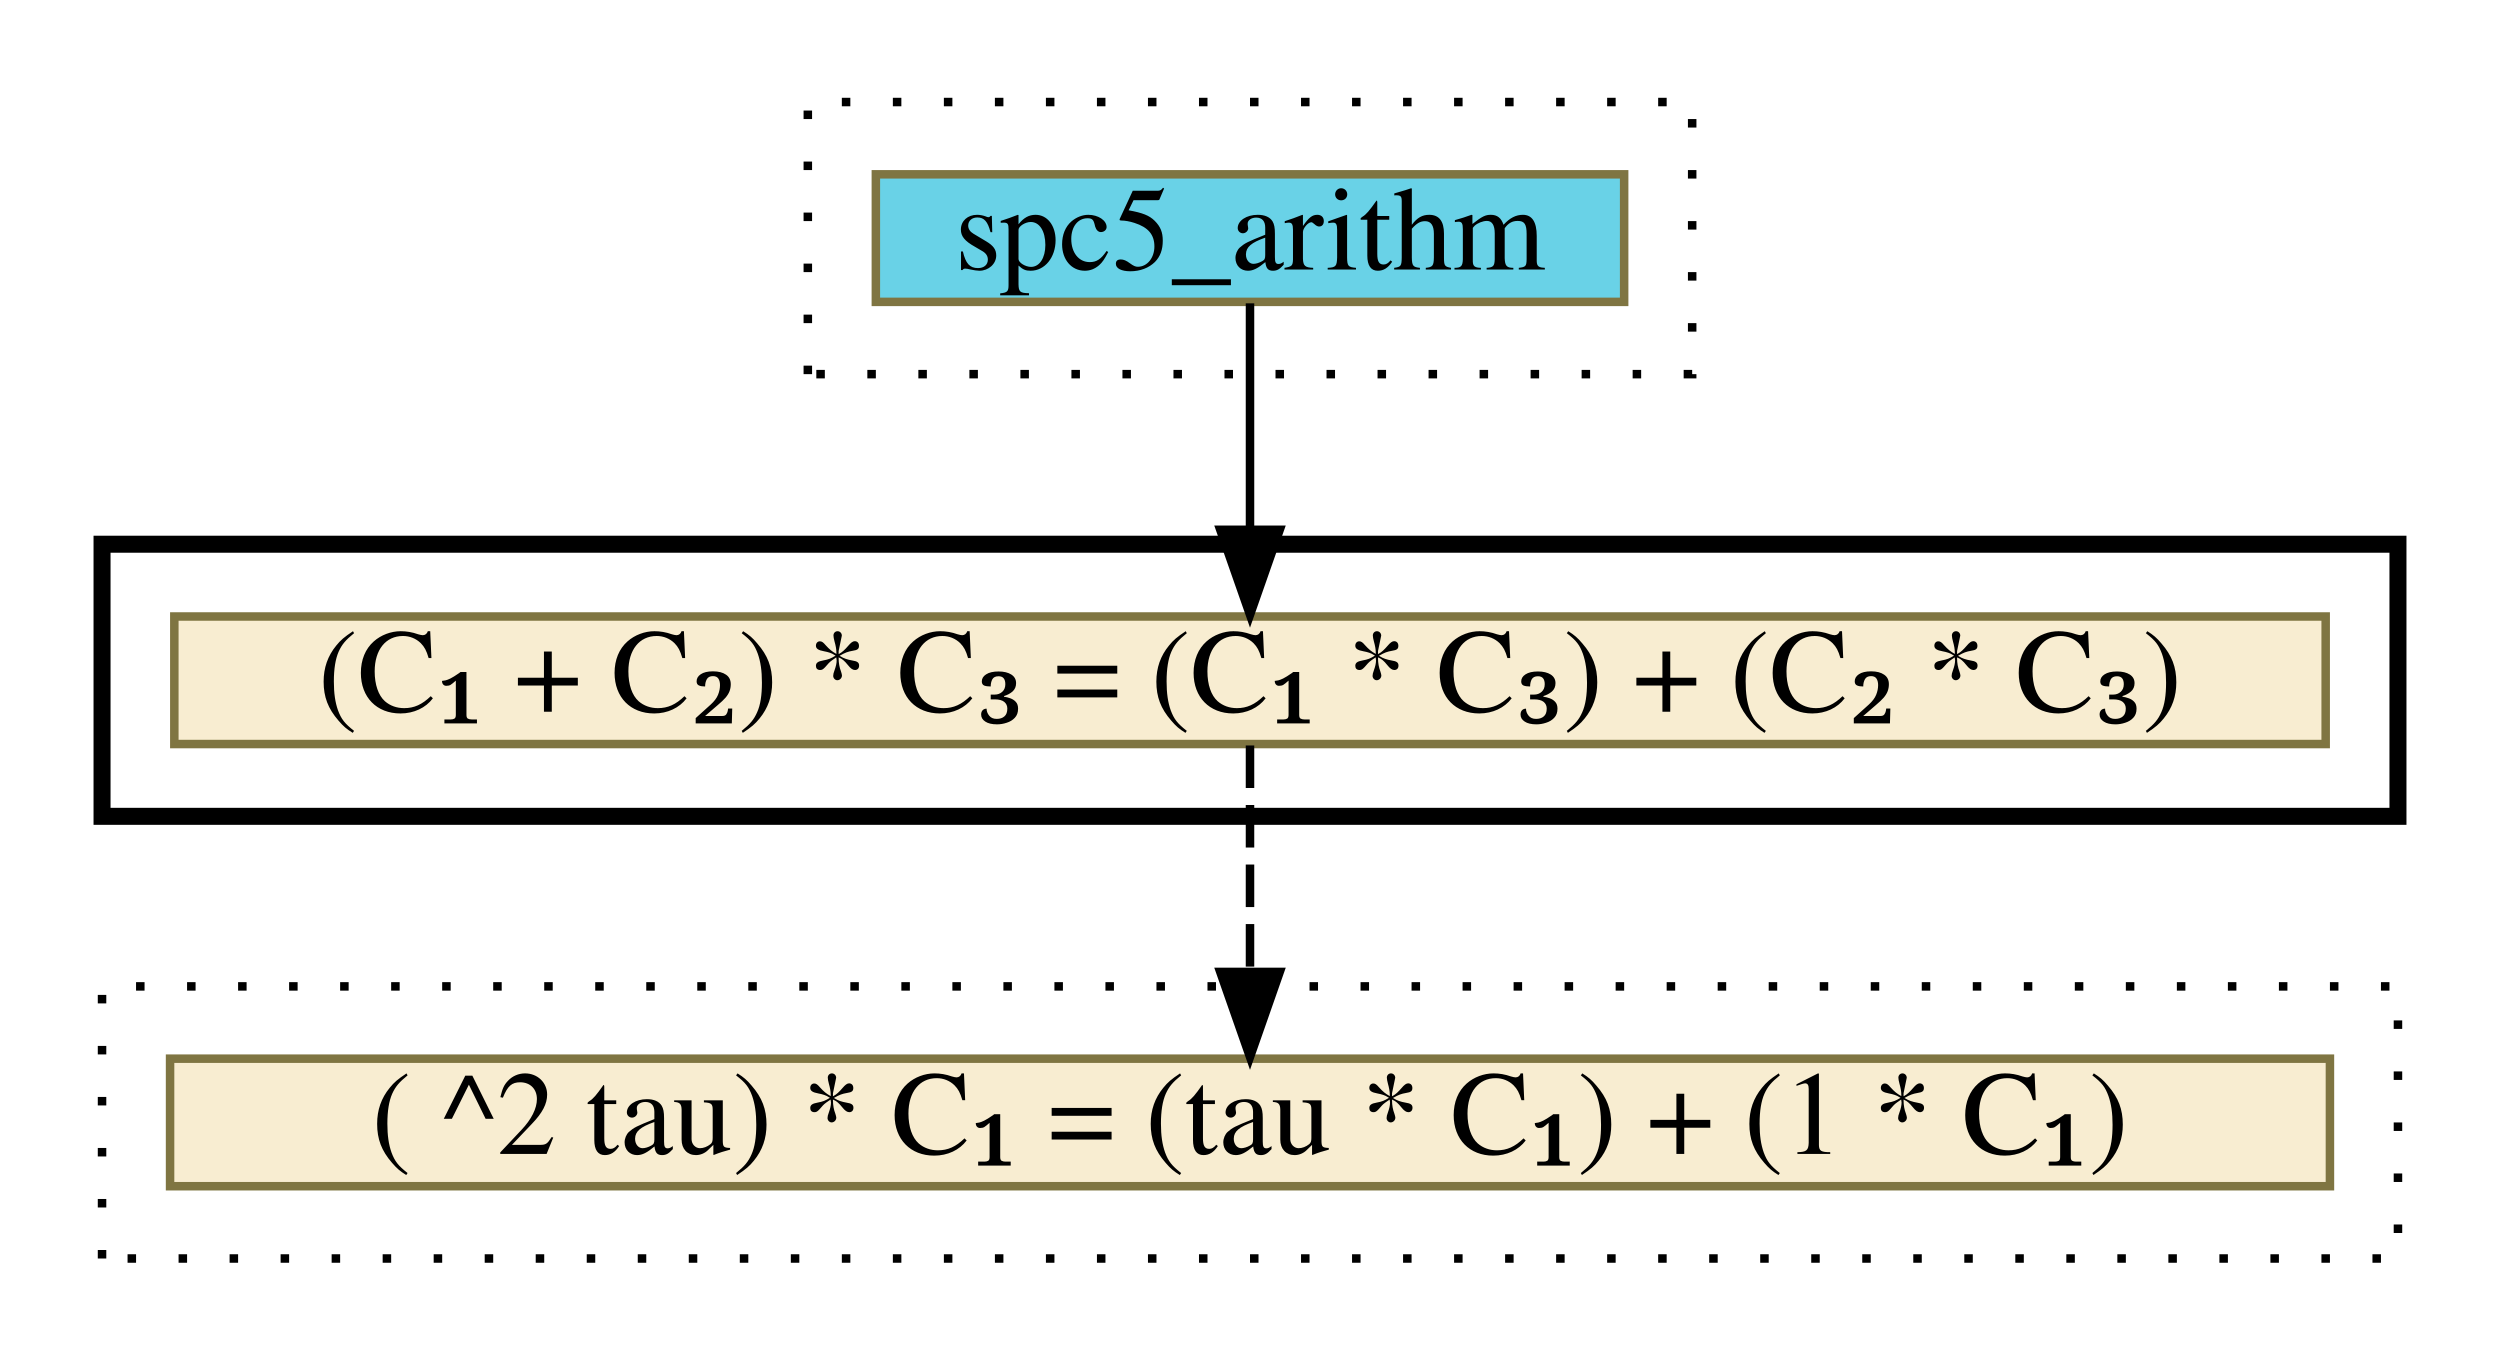
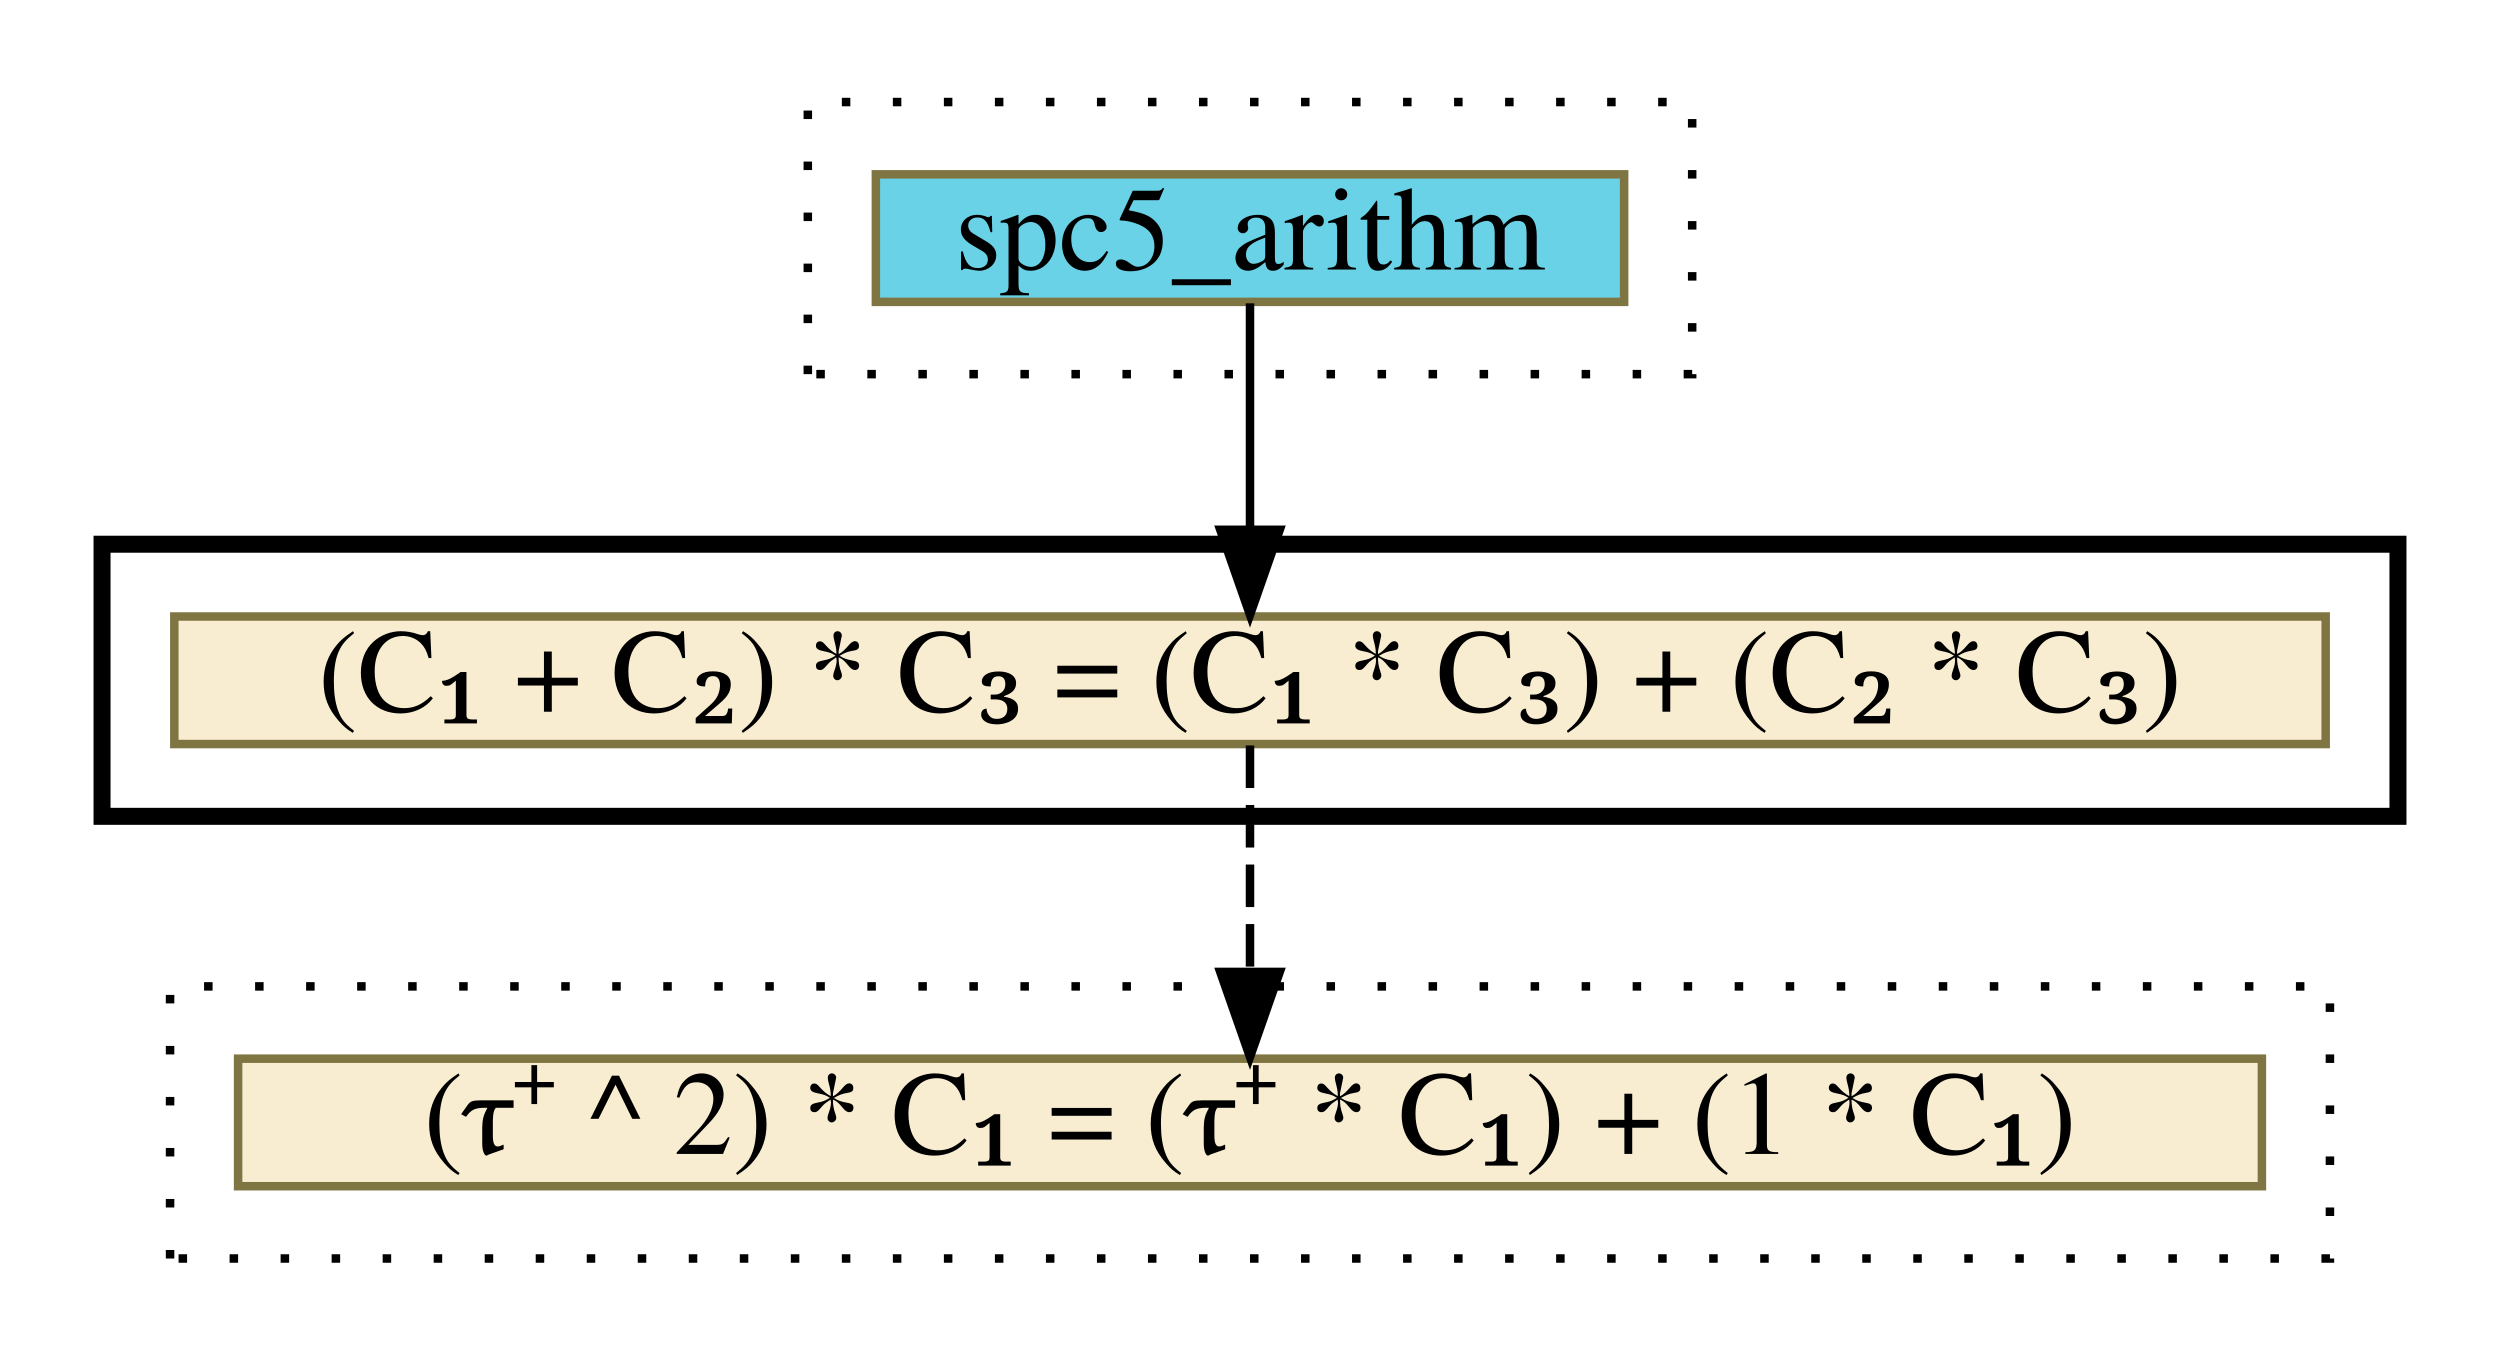
<svg xmlns="http://www.w3.org/2000/svg" xmlns:xlink="http://www.w3.org/1999/xlink" width="294pt" height="160pt" viewBox="0.00 0.00 294.00 160.00">
  <g id="graph0" class="graph" transform="scale(1 1) rotate(0) translate(4 156)">
    <g id="clust1" class="cluster">
      <polygon fill="transparent" stroke="black" stroke-dasharray="1,5" points="91,-112 91,-144 195,-144 195,-112 91,-112" />
    </g>
    <g id="clust2" class="cluster">
      <polygon fill="transparent" stroke="black" stroke-width="2" points="8,-60 8,-92 278,-92 278,-60 8,-60" />
    </g>
    <g id="clust3" class="cluster">
-       <polygon fill="transparent" stroke="black" stroke-dasharray="1,5" points="8,-8 8,-40 278,-40 278,-8 8,-8" />
+       <polygon fill="transparent" stroke="black" stroke-dasharray="1,5" points="16,-8 16,-40 270,-40 270,-8 16,-8" />
    </g>
    <g id="node1" class="node">
      <g id="a_node1">
        <a xlink:href="spc5_arithm.html" xlink:title="spc5_arithm" target="_vizar">
          <polygon fill="#69d2e7" stroke="#7f7542" points="99,-120.5 99,-135.5 187,-135.5 187,-120.5 99,-120.5" />
          <text text-anchor="middle" x="143" y="-124.3" font-family="Times,serif" font-size="14.00">spc5_arithm</text>
        </a>
      </g>
    </g>
    <g id="node2" class="node">
      <g id="a_node2">
        <a xlink:href="c_0_136.html" xlink:title="{(C₁ + C₂) * C₃ = (C₁ * C₃) + (C₂ * C₃)}" target="_vizar">
          <polygon fill="#f8edd1" stroke="#7f7542" points="16.5,-68.5 16.5,-83.5 269.5,-83.5 269.5,-68.5 16.5,-68.5" />
          <text text-anchor="middle" x="143" y="-72.3" font-family="Times,serif" font-size="14.00">(C₁ + C₂) * C₃ = (C₁ * C₃) + (C₂ * C₃)</text>
        </a>
      </g>
    </g>
    <g id="edge1" class="edge">
      <path fill="none" stroke="black" d="M143,-120.33C143,-120.33 143,-93.7 143,-93.7" />
      <polygon fill="black" stroke="black" points="146.5,-93.7 143,-83.7 139.5,-93.7 146.5,-93.7" />
    </g>
    <g id="node3" class="node">
      <g id="a_node3">
-         <a xlink:href="c_0_147.html" xlink:title="{( ^2 tau) * C₁ = (tau * C₁) + (1 * C₁)}" target="_vizar">
-           <polygon fill="#f8edd1" stroke="#7f7542" points="16,-16.5 16,-31.5 270,-31.5 270,-16.5 16,-16.5" />
-           <text text-anchor="middle" x="143" y="-20.3" font-family="Times,serif" font-size="14.00">( ^2 tau) * C₁ = (tau * C₁) + (1 * C₁)</text>
+         <a xlink:href="c_0_147.html" xlink:title="{(τ⁺ ^ 2) * C₁ = (τ⁺ * C₁) + (1 * C₁)}" target="_vizar">
+           <polygon fill="#f8edd1" stroke="#7f7542" points="24,-16.5 24,-31.5 262,-31.5 262,-16.5 24,-16.5" />
+           <text text-anchor="middle" x="143" y="-20.3" font-family="Times,serif" font-size="14.00">(τ⁺ ^ 2) * C₁ = (τ⁺ * C₁) + (1 * C₁)</text>
        </a>
      </g>
    </g>
    <g id="edge2" class="edge">
      <path fill="none" stroke="black" stroke-dasharray="5,2" d="M143,-68.33C143,-68.33 143,-41.7 143,-41.7" />
      <polygon fill="black" stroke="black" points="146.5,-41.7 143,-31.7 139.5,-41.7 146.5,-41.7" />
    </g>
  </g>
</svg>
